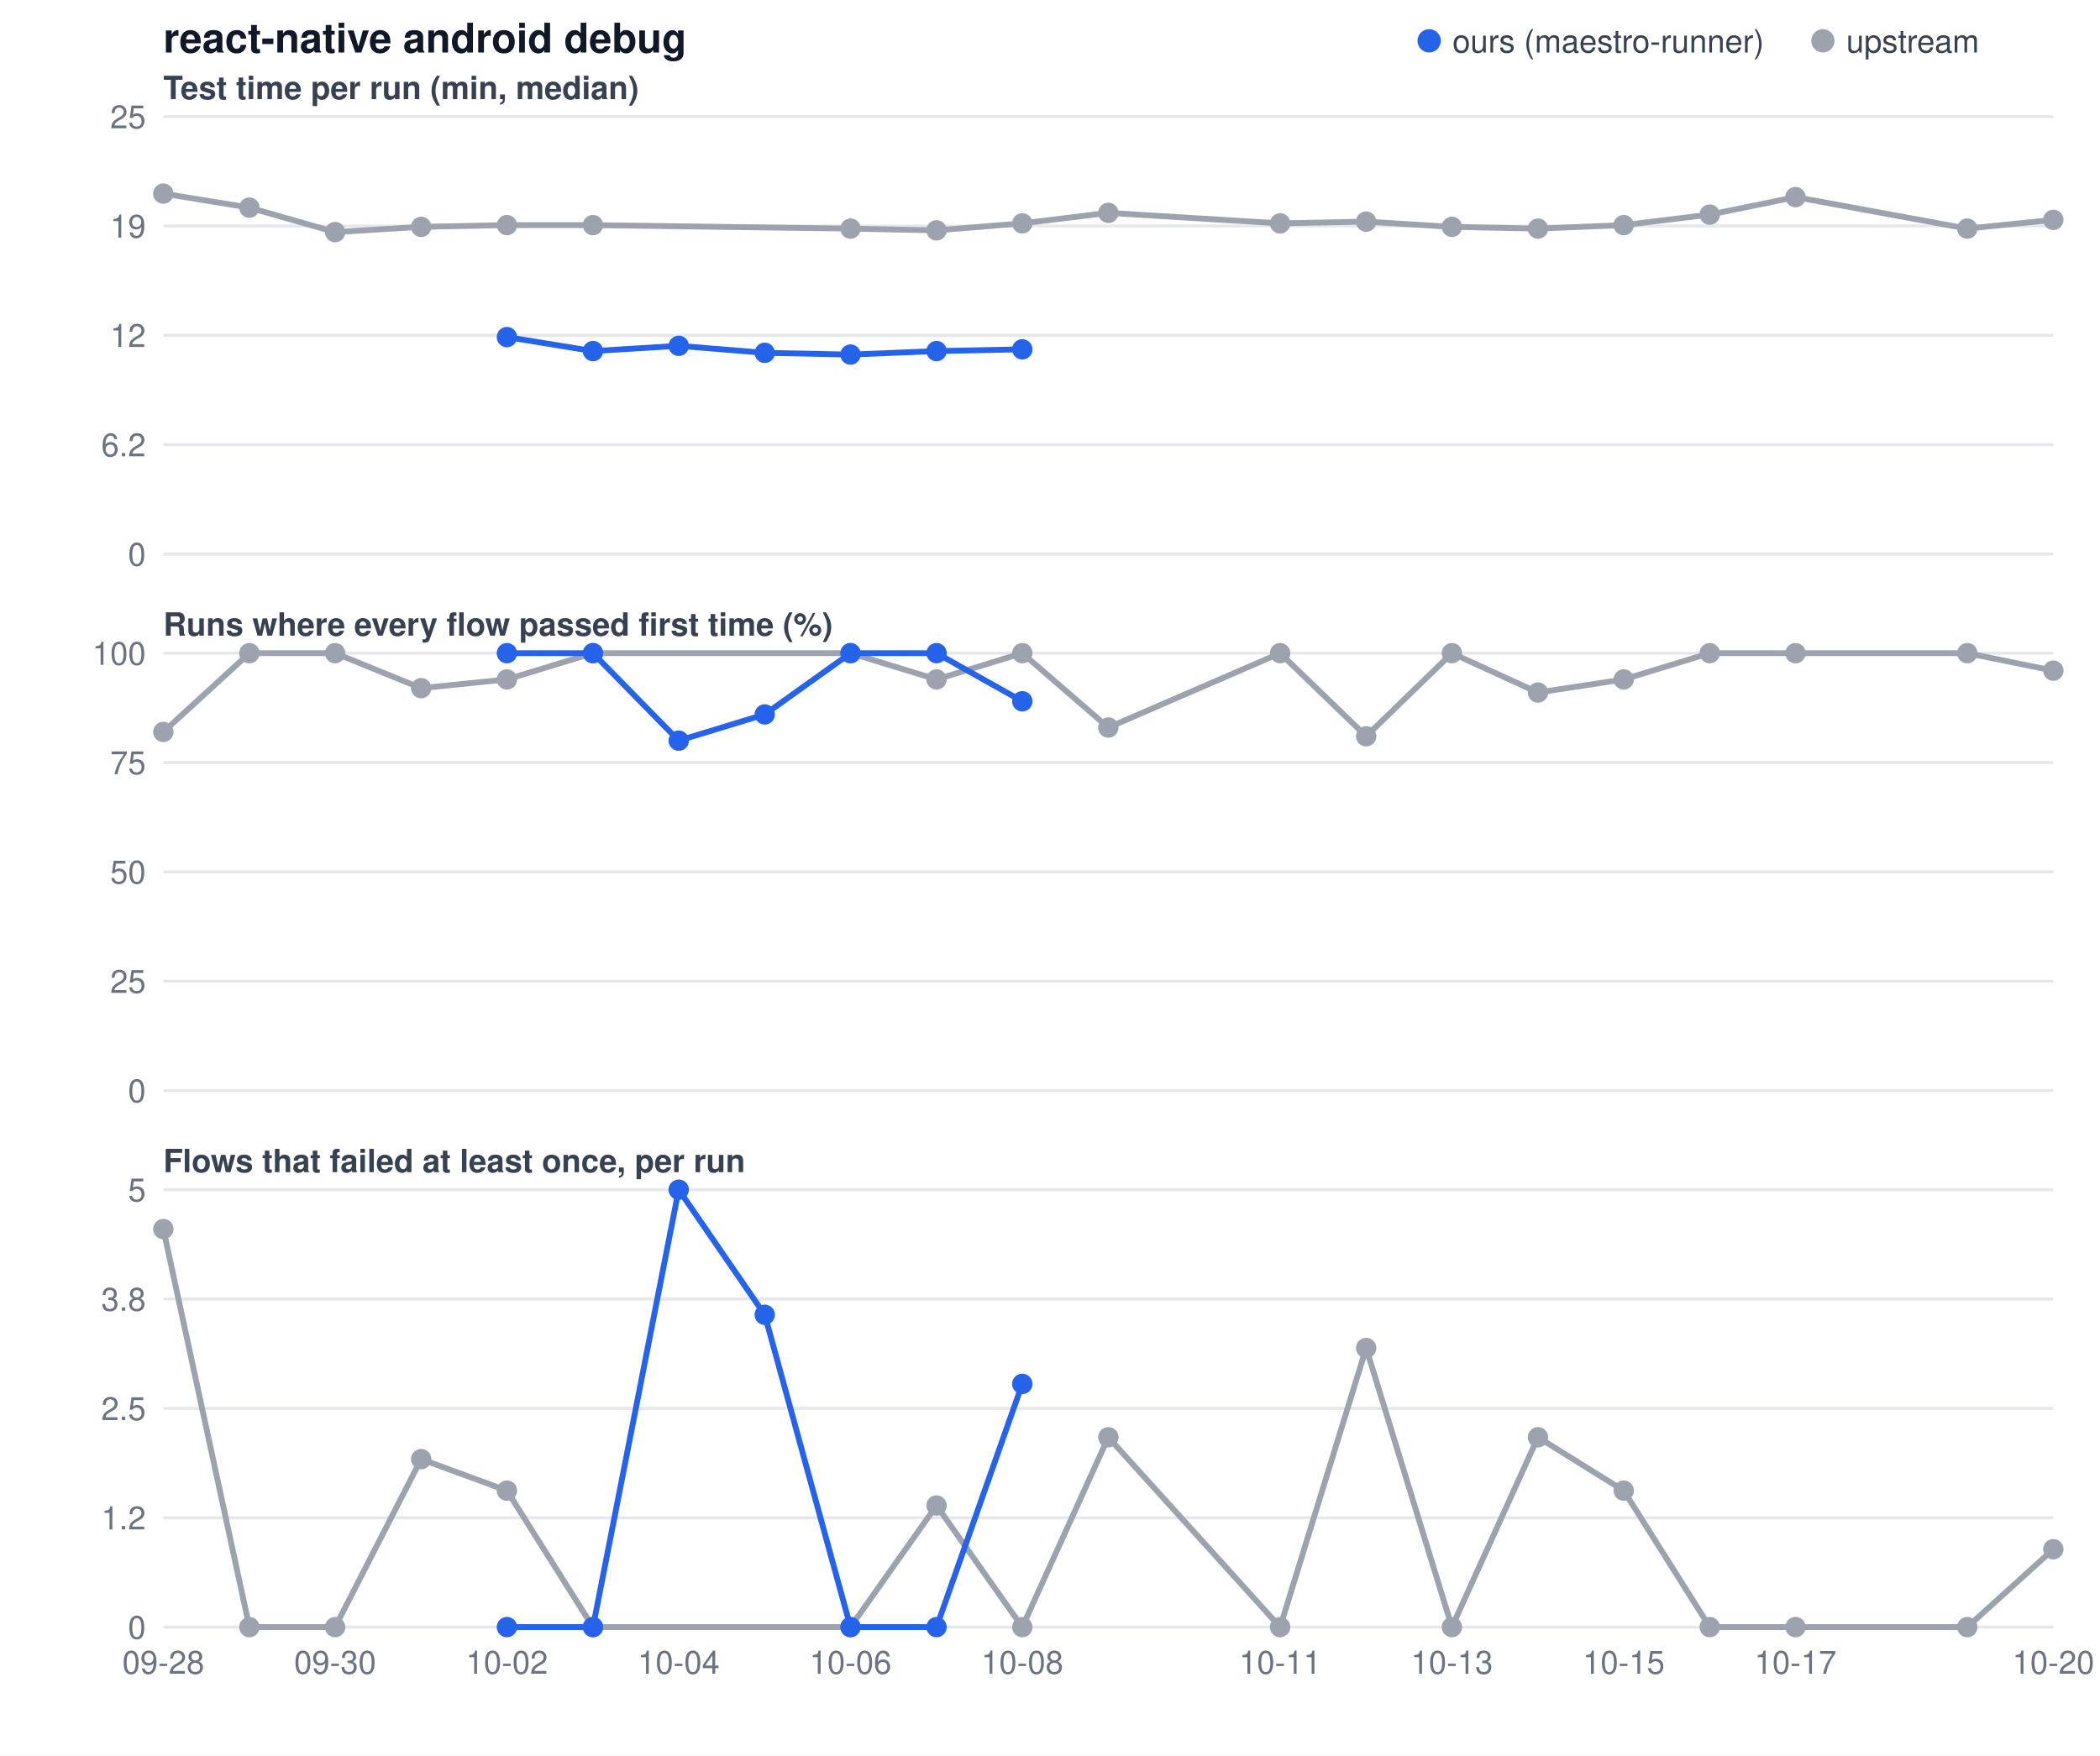
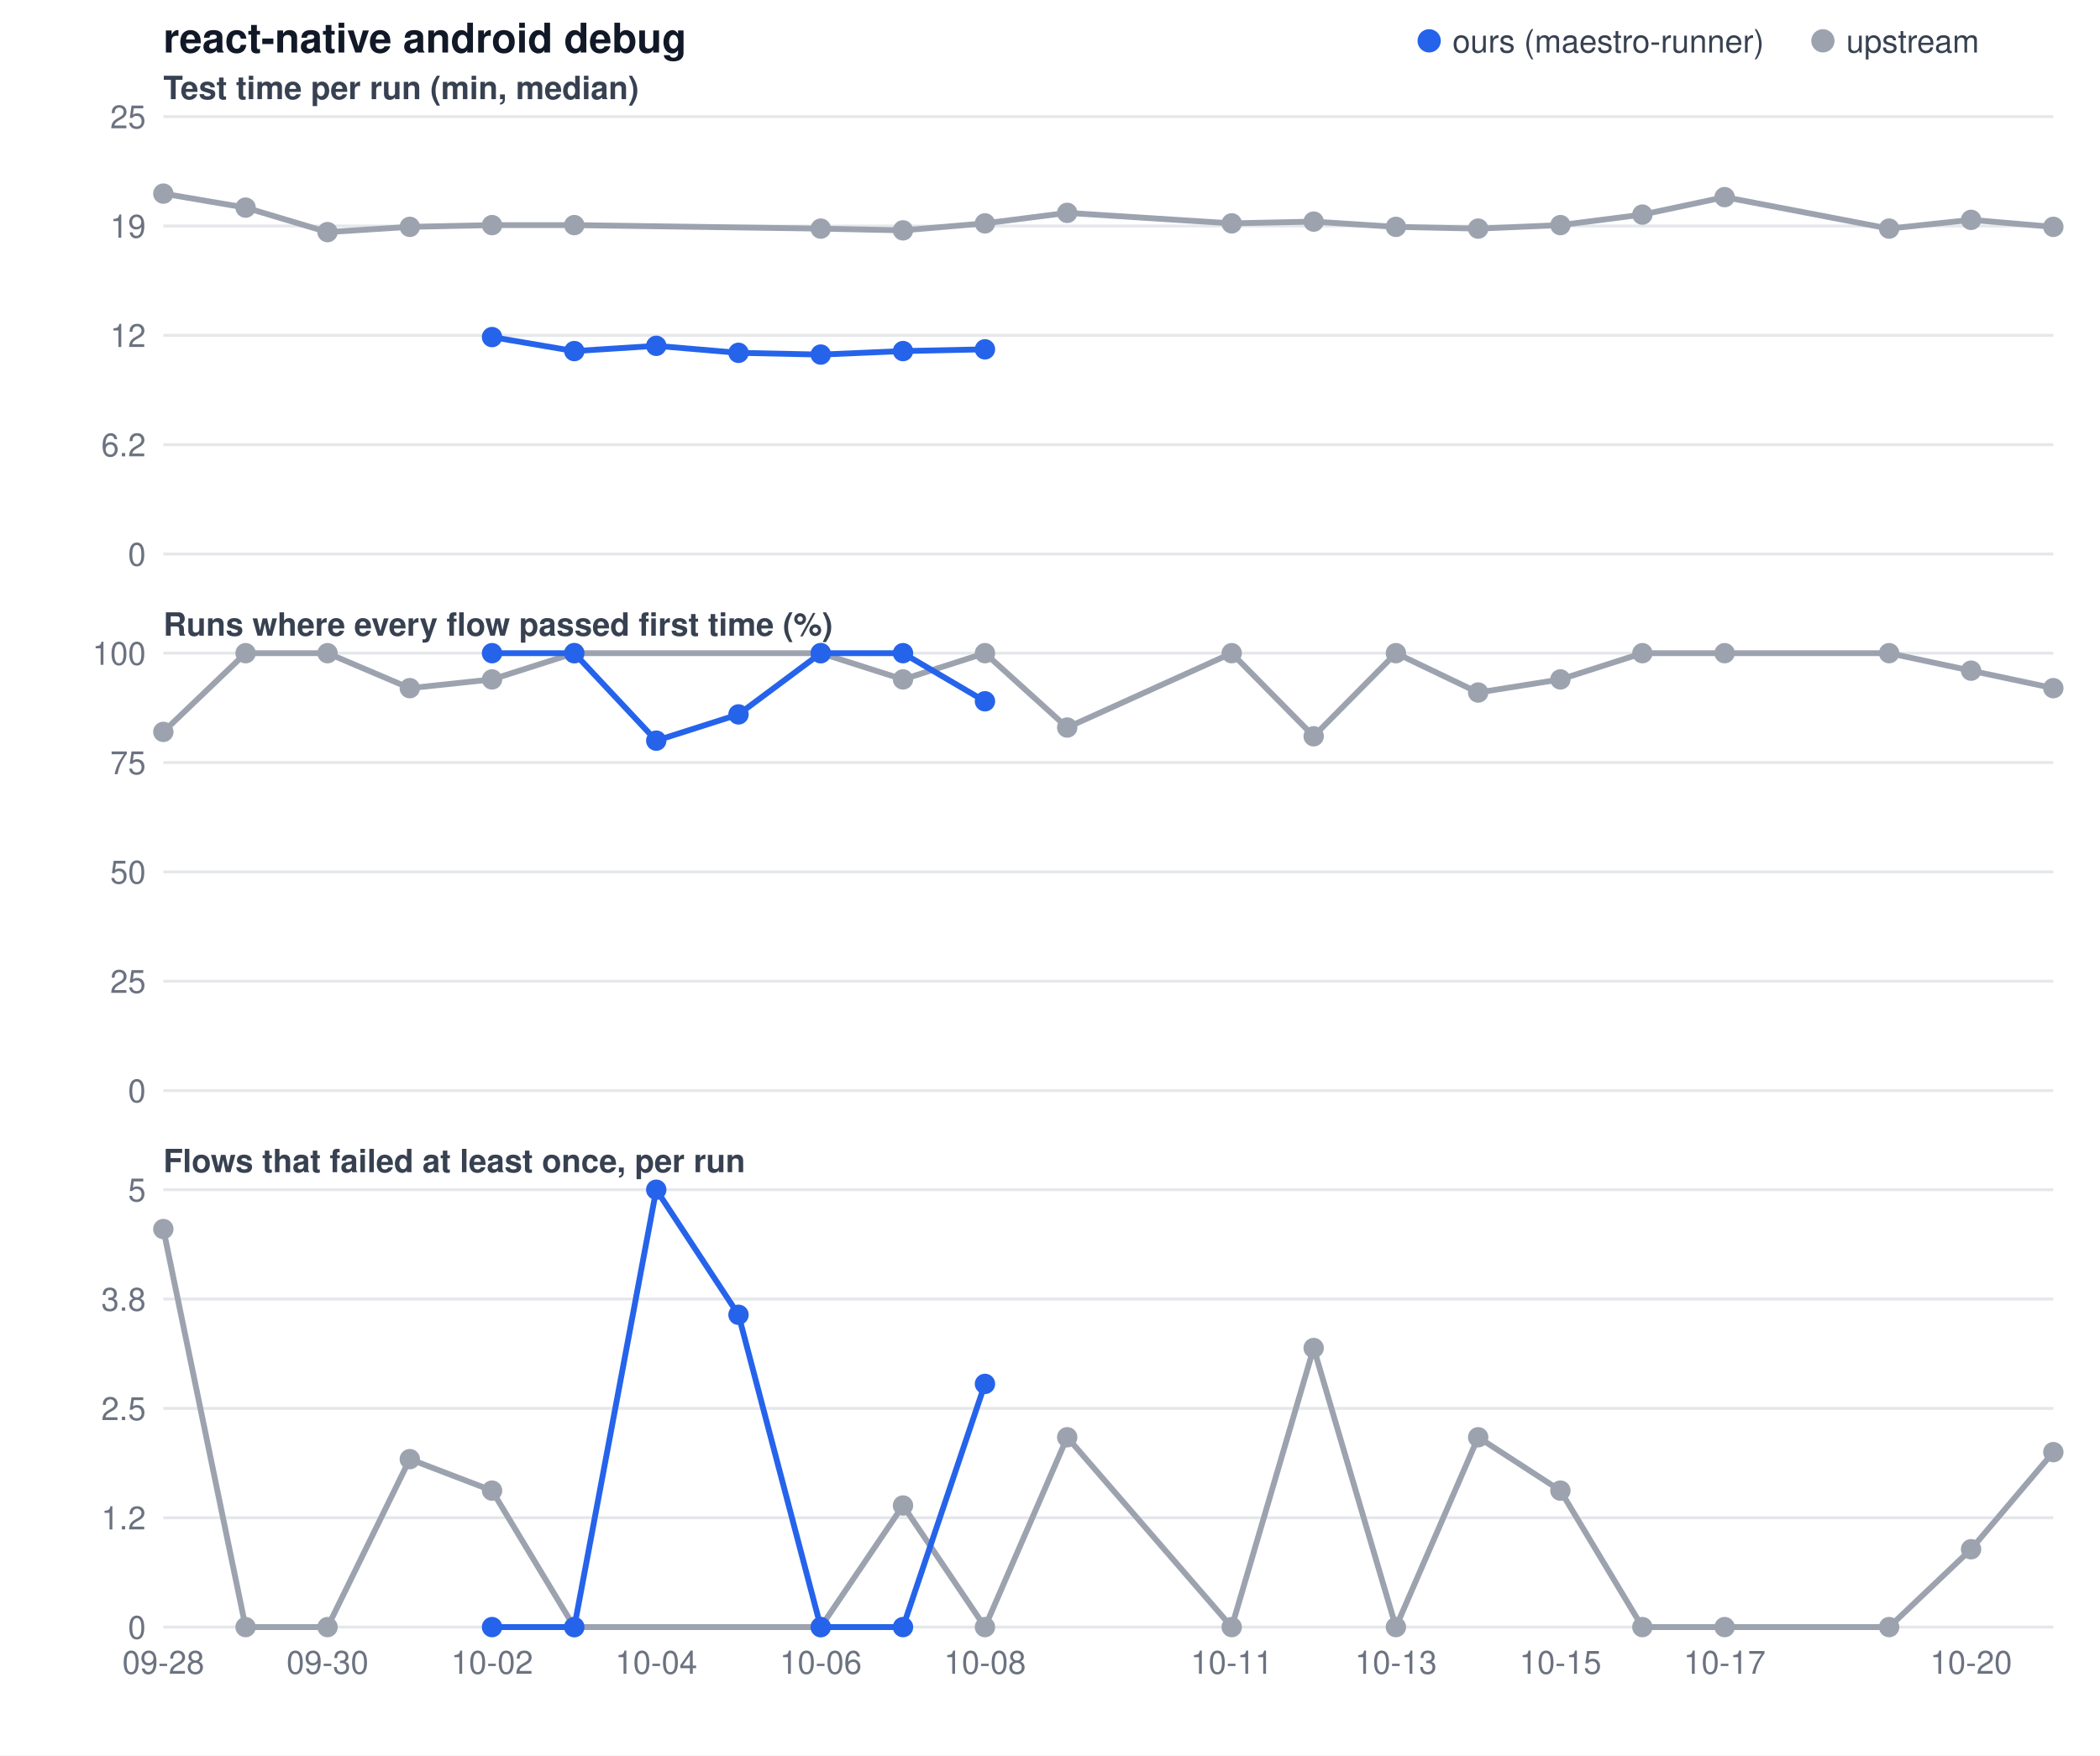
<svg xmlns="http://www.w3.org/2000/svg" width="720" height="602" font-family="-apple-system,Segoe UI,Helvetica,Arial,sans-serif" font-size="11">
  <rect width="100%" height="100%" fill="#ffffff" />
  <text x="56" y="18" font-size="14" font-weight="600" fill="#111827">react-native android debug</text>
  <circle cx="490" cy="14" r="4" fill="#2563eb" />
  <text x="498" y="18" fill="#374151">ours (maestro-runner)</text>
  <circle cx="625" cy="14" r="4" fill="#9ca3af" />
  <text x="633" y="18" fill="#374151">upstream</text>
  <text x="56" y="34" fill="#374151" font-weight="600">Test time per run (min, median)</text>
  <line x1="56" x2="704" y1="190.0" y2="190.0" stroke="#e5e7eb" />
  <text x="50" y="194.0" text-anchor="end" fill="#6b7280">0</text>
  <line x1="56" x2="704" y1="152.5" y2="152.5" stroke="#e5e7eb" />
  <text x="50" y="156.5" text-anchor="end" fill="#6b7280">6.2</text>
  <line x1="56" x2="704" y1="115.0" y2="115.0" stroke="#e5e7eb" />
  <text x="50" y="119.0" text-anchor="end" fill="#6b7280">12</text>
  <line x1="56" x2="704" y1="77.5" y2="77.5" stroke="#e5e7eb" />
  <text x="50" y="81.5" text-anchor="end" fill="#6b7280">19</text>
  <line x1="56" x2="704" y1="40.0" y2="40.0" stroke="#e5e7eb" />
  <text x="50" y="44.0" text-anchor="end" fill="#6b7280">25</text>
-   <polyline fill="none" stroke="#9ca3af" stroke-width="2" points="56.0,66.4 85.5,71.2 114.9,79.6 144.4,77.8 173.8,77.2 203.3,77.2 291.6,78.4 321.1,79.0 350.5,76.6 380.0,73.0 438.9,76.6 468.4,76.0 497.8,77.8 527.3,78.4 556.7,77.2 586.2,73.6 615.6,67.6 674.5,78.4 704.0,75.4" />
+   <polyline fill="none" stroke="#9ca3af" stroke-width="2" points="56.0,66.4 84.2,71.2 112.3,79.6 140.5,77.8 168.7,77.2 196.9,77.2 281.4,78.4 309.6,79.0 337.7,76.6 365.9,73.0 422.3,76.6 450.4,76.0 478.6,77.8 506.8,78.4 535.0,77.2 563.1,73.6 591.3,67.6 647.7,78.4 675.8,75.4 704.0,77.8" />
  <circle cx="56.0" cy="66.4" r="3.5" fill="#9ca3af" />
-   <circle cx="85.5" cy="71.2" r="3.5" fill="#9ca3af" />
-   <circle cx="114.9" cy="79.6" r="3.5" fill="#9ca3af" />
-   <circle cx="144.4" cy="77.8" r="3.5" fill="#9ca3af" />
-   <circle cx="173.8" cy="77.2" r="3.5" fill="#9ca3af" />
-   <circle cx="203.3" cy="77.2" r="3.5" fill="#9ca3af" />
-   <circle cx="291.6" cy="78.4" r="3.5" fill="#9ca3af" />
-   <circle cx="321.1" cy="79.0" r="3.5" fill="#9ca3af" />
-   <circle cx="350.5" cy="76.6" r="3.5" fill="#9ca3af" />
-   <circle cx="380.0" cy="73.0" r="3.5" fill="#9ca3af" />
-   <circle cx="438.9" cy="76.6" r="3.5" fill="#9ca3af" />
-   <circle cx="468.4" cy="76.0" r="3.5" fill="#9ca3af" />
-   <circle cx="497.8" cy="77.8" r="3.5" fill="#9ca3af" />
-   <circle cx="527.3" cy="78.4" r="3.5" fill="#9ca3af" />
-   <circle cx="556.7" cy="77.2" r="3.5" fill="#9ca3af" />
-   <circle cx="586.2" cy="73.6" r="3.5" fill="#9ca3af" />
-   <circle cx="615.6" cy="67.6" r="3.5" fill="#9ca3af" />
-   <circle cx="674.5" cy="78.4" r="3.5" fill="#9ca3af" />
-   <circle cx="704.0" cy="75.4" r="3.5" fill="#9ca3af" />
-   <polyline fill="none" stroke="#2563eb" stroke-width="2" points="173.8,115.6 203.3,120.4 232.7,118.6 262.2,121.0 291.6,121.6 321.1,120.4 350.5,119.8" />
-   <circle cx="173.8" cy="115.6" r="3.5" fill="#2563eb" />
-   <circle cx="203.3" cy="120.4" r="3.5" fill="#2563eb" />
-   <circle cx="232.7" cy="118.6" r="3.5" fill="#2563eb" />
-   <circle cx="262.2" cy="121.0" r="3.5" fill="#2563eb" />
-   <circle cx="291.6" cy="121.6" r="3.5" fill="#2563eb" />
-   <circle cx="321.1" cy="120.4" r="3.5" fill="#2563eb" />
-   <circle cx="350.5" cy="119.8" r="3.5" fill="#2563eb" />
+   <circle cx="84.2" cy="71.2" r="3.5" fill="#9ca3af" />
+   <circle cx="112.3" cy="79.6" r="3.5" fill="#9ca3af" />
+   <circle cx="140.5" cy="77.8" r="3.5" fill="#9ca3af" />
+   <circle cx="168.7" cy="77.2" r="3.5" fill="#9ca3af" />
+   <circle cx="196.9" cy="77.2" r="3.5" fill="#9ca3af" />
+   <circle cx="281.4" cy="78.4" r="3.5" fill="#9ca3af" />
+   <circle cx="309.6" cy="79.0" r="3.5" fill="#9ca3af" />
+   <circle cx="337.7" cy="76.6" r="3.5" fill="#9ca3af" />
+   <circle cx="365.9" cy="73.0" r="3.5" fill="#9ca3af" />
+   <circle cx="422.3" cy="76.6" r="3.5" fill="#9ca3af" />
+   <circle cx="450.4" cy="76.0" r="3.5" fill="#9ca3af" />
+   <circle cx="478.6" cy="77.8" r="3.5" fill="#9ca3af" />
+   <circle cx="506.8" cy="78.4" r="3.5" fill="#9ca3af" />
+   <circle cx="535.0" cy="77.2" r="3.5" fill="#9ca3af" />
+   <circle cx="563.1" cy="73.6" r="3.5" fill="#9ca3af" />
+   <circle cx="591.3" cy="67.6" r="3.5" fill="#9ca3af" />
+   <circle cx="647.7" cy="78.4" r="3.5" fill="#9ca3af" />
+   <circle cx="675.8" cy="75.4" r="3.5" fill="#9ca3af" />
+   <circle cx="704.0" cy="77.8" r="3.5" fill="#9ca3af" />
+   <polyline fill="none" stroke="#2563eb" stroke-width="2" points="168.7,115.6 196.9,120.4 225.0,118.6 253.2,121.0 281.4,121.6 309.6,120.4 337.7,119.8" />
+   <circle cx="168.7" cy="115.6" r="3.5" fill="#2563eb" />
+   <circle cx="196.9" cy="120.4" r="3.5" fill="#2563eb" />
+   <circle cx="225.0" cy="118.6" r="3.5" fill="#2563eb" />
+   <circle cx="253.2" cy="121.0" r="3.5" fill="#2563eb" />
+   <circle cx="281.4" cy="121.6" r="3.5" fill="#2563eb" />
+   <circle cx="309.6" cy="120.4" r="3.5" fill="#2563eb" />
+   <circle cx="337.7" cy="119.8" r="3.5" fill="#2563eb" />
  <text x="56" y="218" fill="#374151" font-weight="600">Runs where every flow passed first time (%)</text>
  <line x1="56" x2="704" y1="374.0" y2="374.0" stroke="#e5e7eb" />
  <text x="50" y="378.0" text-anchor="end" fill="#6b7280">0</text>
  <line x1="56" x2="704" y1="336.5" y2="336.5" stroke="#e5e7eb" />
  <text x="50" y="340.5" text-anchor="end" fill="#6b7280">25</text>
  <line x1="56" x2="704" y1="299.0" y2="299.0" stroke="#e5e7eb" />
  <text x="50" y="303.0" text-anchor="end" fill="#6b7280">50</text>
  <line x1="56" x2="704" y1="261.5" y2="261.5" stroke="#e5e7eb" />
  <text x="50" y="265.5" text-anchor="end" fill="#6b7280">75</text>
  <line x1="56" x2="704" y1="224.0" y2="224.0" stroke="#e5e7eb" />
  <text x="50" y="228.0" text-anchor="end" fill="#6b7280">100</text>
-   <polyline fill="none" stroke="#9ca3af" stroke-width="2" points="56.0,251.0 85.5,224.0 114.9,224.0 144.4,236.0 173.8,233.0 203.3,224.0 291.6,224.0 321.1,233.0 350.5,224.0 380.0,249.5 438.9,224.0 468.4,252.5 497.8,224.0 527.3,237.5 556.7,233.0 586.2,224.0 615.6,224.0 674.5,224.0 704.0,230.0" />
+   <polyline fill="none" stroke="#9ca3af" stroke-width="2" points="56.0,251.0 84.2,224.0 112.3,224.0 140.5,236.0 168.7,233.0 196.9,224.0 281.4,224.0 309.6,233.0 337.7,224.0 365.9,249.5 422.3,224.0 450.4,252.5 478.6,224.0 506.8,237.5 535.0,233.0 563.1,224.0 591.3,224.0 647.7,224.0 675.8,230.0 704.0,236.0" />
  <circle cx="56.0" cy="251.0" r="3.5" fill="#9ca3af" />
-   <circle cx="85.5" cy="224.0" r="3.5" fill="#9ca3af" />
-   <circle cx="114.9" cy="224.0" r="3.5" fill="#9ca3af" />
-   <circle cx="144.4" cy="236.0" r="3.5" fill="#9ca3af" />
-   <circle cx="173.8" cy="233.0" r="3.5" fill="#9ca3af" />
-   <circle cx="203.3" cy="224.0" r="3.5" fill="#9ca3af" />
-   <circle cx="291.6" cy="224.0" r="3.5" fill="#9ca3af" />
-   <circle cx="321.1" cy="233.0" r="3.5" fill="#9ca3af" />
-   <circle cx="350.5" cy="224.0" r="3.5" fill="#9ca3af" />
-   <circle cx="380.0" cy="249.5" r="3.5" fill="#9ca3af" />
-   <circle cx="438.9" cy="224.0" r="3.5" fill="#9ca3af" />
-   <circle cx="468.4" cy="252.5" r="3.5" fill="#9ca3af" />
-   <circle cx="497.8" cy="224.0" r="3.5" fill="#9ca3af" />
-   <circle cx="527.3" cy="237.5" r="3.5" fill="#9ca3af" />
-   <circle cx="556.7" cy="233.0" r="3.5" fill="#9ca3af" />
-   <circle cx="586.2" cy="224.0" r="3.5" fill="#9ca3af" />
-   <circle cx="615.6" cy="224.0" r="3.5" fill="#9ca3af" />
-   <circle cx="674.5" cy="224.0" r="3.5" fill="#9ca3af" />
-   <circle cx="704.0" cy="230.0" r="3.5" fill="#9ca3af" />
-   <polyline fill="none" stroke="#2563eb" stroke-width="2" points="173.8,224.0 203.3,224.0 232.7,254.0 262.2,245.0 291.6,224.0 321.1,224.0 350.5,240.5" />
-   <circle cx="173.8" cy="224.0" r="3.5" fill="#2563eb" />
-   <circle cx="203.3" cy="224.0" r="3.5" fill="#2563eb" />
-   <circle cx="232.7" cy="254.0" r="3.5" fill="#2563eb" />
-   <circle cx="262.2" cy="245.0" r="3.5" fill="#2563eb" />
-   <circle cx="291.6" cy="224.0" r="3.5" fill="#2563eb" />
-   <circle cx="321.1" cy="224.0" r="3.5" fill="#2563eb" />
-   <circle cx="350.5" cy="240.5" r="3.5" fill="#2563eb" />
+   <circle cx="84.2" cy="224.0" r="3.5" fill="#9ca3af" />
+   <circle cx="112.3" cy="224.0" r="3.5" fill="#9ca3af" />
+   <circle cx="140.5" cy="236.0" r="3.5" fill="#9ca3af" />
+   <circle cx="168.7" cy="233.0" r="3.5" fill="#9ca3af" />
+   <circle cx="196.9" cy="224.0" r="3.5" fill="#9ca3af" />
+   <circle cx="281.4" cy="224.0" r="3.5" fill="#9ca3af" />
+   <circle cx="309.6" cy="233.0" r="3.5" fill="#9ca3af" />
+   <circle cx="337.7" cy="224.0" r="3.5" fill="#9ca3af" />
+   <circle cx="365.9" cy="249.5" r="3.5" fill="#9ca3af" />
+   <circle cx="422.3" cy="224.0" r="3.5" fill="#9ca3af" />
+   <circle cx="450.4" cy="252.5" r="3.5" fill="#9ca3af" />
+   <circle cx="478.6" cy="224.0" r="3.5" fill="#9ca3af" />
+   <circle cx="506.8" cy="237.5" r="3.5" fill="#9ca3af" />
+   <circle cx="535.0" cy="233.0" r="3.5" fill="#9ca3af" />
+   <circle cx="563.1" cy="224.0" r="3.5" fill="#9ca3af" />
+   <circle cx="591.3" cy="224.0" r="3.5" fill="#9ca3af" />
+   <circle cx="647.7" cy="224.0" r="3.5" fill="#9ca3af" />
+   <circle cx="675.8" cy="230.0" r="3.5" fill="#9ca3af" />
+   <circle cx="704.0" cy="236.0" r="3.5" fill="#9ca3af" />
+   <polyline fill="none" stroke="#2563eb" stroke-width="2" points="168.7,224.0 196.9,224.0 225.0,254.0 253.2,245.0 281.4,224.0 309.6,224.0 337.7,240.5" />
+   <circle cx="168.7" cy="224.0" r="3.5" fill="#2563eb" />
+   <circle cx="196.9" cy="224.0" r="3.5" fill="#2563eb" />
+   <circle cx="225.0" cy="254.0" r="3.5" fill="#2563eb" />
+   <circle cx="253.2" cy="245.0" r="3.5" fill="#2563eb" />
+   <circle cx="281.4" cy="224.0" r="3.5" fill="#2563eb" />
+   <circle cx="309.6" cy="224.0" r="3.5" fill="#2563eb" />
+   <circle cx="337.7" cy="240.5" r="3.5" fill="#2563eb" />
  <text x="56" y="402" fill="#374151" font-weight="600">Flows that failed at least once, per run</text>
  <line x1="56" x2="704" y1="558.0" y2="558.0" stroke="#e5e7eb" />
  <text x="50" y="562.0" text-anchor="end" fill="#6b7280">0</text>
  <line x1="56" x2="704" y1="520.5" y2="520.5" stroke="#e5e7eb" />
  <text x="50" y="524.5" text-anchor="end" fill="#6b7280">1.2</text>
  <line x1="56" x2="704" y1="483.0" y2="483.0" stroke="#e5e7eb" />
  <text x="50" y="487.0" text-anchor="end" fill="#6b7280">2.5</text>
  <line x1="56" x2="704" y1="445.5" y2="445.5" stroke="#e5e7eb" />
  <text x="50" y="449.5" text-anchor="end" fill="#6b7280">3.8</text>
  <line x1="56" x2="704" y1="408.0" y2="408.0" stroke="#e5e7eb" />
  <text x="50" y="412.0" text-anchor="end" fill="#6b7280">5</text>
-   <polyline fill="none" stroke="#9ca3af" stroke-width="2" points="56.0,421.5 85.5,558.0 114.9,558.0 144.4,500.4 173.8,511.2 203.3,558.0 291.6,558.0 321.1,516.3 350.5,558.0 380.0,492.9 438.9,558.0 468.4,462.3 497.8,558.0 527.3,492.9 556.7,511.2 586.2,558.0 615.6,558.0 674.5,558.0 704.0,531.3" />
+   <polyline fill="none" stroke="#9ca3af" stroke-width="2" points="56.0,421.5 84.2,558.0 112.3,558.0 140.5,500.4 168.7,511.2 196.9,558.0 281.4,558.0 309.6,516.3 337.7,558.0 365.9,492.9 422.3,558.0 450.4,462.3 478.6,558.0 506.8,492.9 535.0,511.2 563.1,558.0 591.3,558.0 647.7,558.0 675.8,531.3 704.0,498.0" />
  <circle cx="56.0" cy="421.5" r="3.5" fill="#9ca3af" />
-   <circle cx="85.5" cy="558.0" r="3.5" fill="#9ca3af" />
-   <circle cx="114.9" cy="558.0" r="3.5" fill="#9ca3af" />
-   <circle cx="144.4" cy="500.4" r="3.5" fill="#9ca3af" />
-   <circle cx="173.8" cy="511.2" r="3.5" fill="#9ca3af" />
-   <circle cx="203.3" cy="558.0" r="3.5" fill="#9ca3af" />
-   <circle cx="291.6" cy="558.0" r="3.5" fill="#9ca3af" />
-   <circle cx="321.1" cy="516.3" r="3.5" fill="#9ca3af" />
-   <circle cx="350.5" cy="558.0" r="3.5" fill="#9ca3af" />
-   <circle cx="380.0" cy="492.9" r="3.5" fill="#9ca3af" />
-   <circle cx="438.9" cy="558.0" r="3.5" fill="#9ca3af" />
-   <circle cx="468.4" cy="462.3" r="3.5" fill="#9ca3af" />
-   <circle cx="497.8" cy="558.0" r="3.5" fill="#9ca3af" />
-   <circle cx="527.3" cy="492.9" r="3.5" fill="#9ca3af" />
-   <circle cx="556.7" cy="511.2" r="3.5" fill="#9ca3af" />
-   <circle cx="586.2" cy="558.0" r="3.5" fill="#9ca3af" />
-   <circle cx="615.6" cy="558.0" r="3.5" fill="#9ca3af" />
-   <circle cx="674.5" cy="558.0" r="3.5" fill="#9ca3af" />
-   <circle cx="704.0" cy="531.3" r="3.5" fill="#9ca3af" />
-   <polyline fill="none" stroke="#2563eb" stroke-width="2" points="173.8,558.0 203.3,558.0 232.7,408.0 262.2,450.9 291.6,558.0 321.1,558.0 350.5,474.6" />
-   <circle cx="173.8" cy="558.0" r="3.5" fill="#2563eb" />
-   <circle cx="203.3" cy="558.0" r="3.5" fill="#2563eb" />
-   <circle cx="232.7" cy="408.0" r="3.5" fill="#2563eb" />
-   <circle cx="262.2" cy="450.9" r="3.5" fill="#2563eb" />
-   <circle cx="291.6" cy="558.0" r="3.5" fill="#2563eb" />
-   <circle cx="321.1" cy="558.0" r="3.5" fill="#2563eb" />
-   <circle cx="350.5" cy="474.6" r="3.5" fill="#2563eb" />
+   <circle cx="84.2" cy="558.0" r="3.5" fill="#9ca3af" />
+   <circle cx="112.3" cy="558.0" r="3.5" fill="#9ca3af" />
+   <circle cx="140.5" cy="500.4" r="3.5" fill="#9ca3af" />
+   <circle cx="168.7" cy="511.2" r="3.5" fill="#9ca3af" />
+   <circle cx="196.9" cy="558.0" r="3.5" fill="#9ca3af" />
+   <circle cx="281.4" cy="558.0" r="3.5" fill="#9ca3af" />
+   <circle cx="309.6" cy="516.3" r="3.5" fill="#9ca3af" />
+   <circle cx="337.7" cy="558.0" r="3.5" fill="#9ca3af" />
+   <circle cx="365.9" cy="492.9" r="3.5" fill="#9ca3af" />
+   <circle cx="422.3" cy="558.0" r="3.5" fill="#9ca3af" />
+   <circle cx="450.4" cy="462.3" r="3.5" fill="#9ca3af" />
+   <circle cx="478.6" cy="558.0" r="3.5" fill="#9ca3af" />
+   <circle cx="506.8" cy="492.9" r="3.5" fill="#9ca3af" />
+   <circle cx="535.0" cy="511.2" r="3.5" fill="#9ca3af" />
+   <circle cx="563.1" cy="558.0" r="3.5" fill="#9ca3af" />
+   <circle cx="591.3" cy="558.0" r="3.5" fill="#9ca3af" />
+   <circle cx="647.7" cy="558.0" r="3.5" fill="#9ca3af" />
+   <circle cx="675.8" cy="531.3" r="3.5" fill="#9ca3af" />
+   <circle cx="704.0" cy="498.0" r="3.5" fill="#9ca3af" />
+   <polyline fill="none" stroke="#2563eb" stroke-width="2" points="168.7,558.0 196.9,558.0 225.0,408.0 253.2,450.9 281.4,558.0 309.6,558.0 337.7,474.6" />
+   <circle cx="168.7" cy="558.0" r="3.5" fill="#2563eb" />
+   <circle cx="196.9" cy="558.0" r="3.5" fill="#2563eb" />
+   <circle cx="225.0" cy="408.0" r="3.5" fill="#2563eb" />
+   <circle cx="253.2" cy="450.9" r="3.5" fill="#2563eb" />
+   <circle cx="281.4" cy="558.0" r="3.5" fill="#2563eb" />
+   <circle cx="309.6" cy="558.0" r="3.5" fill="#2563eb" />
+   <circle cx="337.7" cy="474.6" r="3.5" fill="#2563eb" />
  <text x="56.0" y="574" text-anchor="middle" fill="#6b7280">09-28</text>
-   <text x="114.9" y="574" text-anchor="middle" fill="#6b7280">09-30</text>
-   <text x="173.8" y="574" text-anchor="middle" fill="#6b7280">10-02</text>
-   <text x="232.7" y="574" text-anchor="middle" fill="#6b7280">10-04</text>
-   <text x="291.6" y="574" text-anchor="middle" fill="#6b7280">10-06</text>
-   <text x="350.5" y="574" text-anchor="middle" fill="#6b7280">10-08</text>
-   <text x="438.9" y="574" text-anchor="middle" fill="#6b7280">10-11</text>
-   <text x="497.8" y="574" text-anchor="middle" fill="#6b7280">10-13</text>
-   <text x="556.7" y="574" text-anchor="middle" fill="#6b7280">10-15</text>
-   <text x="615.6" y="574" text-anchor="middle" fill="#6b7280">10-17</text>
-   <text x="704.0" y="574" text-anchor="middle" fill="#6b7280">10-20</text>
+   <text x="112.3" y="574" text-anchor="middle" fill="#6b7280">09-30</text>
+   <text x="168.7" y="574" text-anchor="middle" fill="#6b7280">10-02</text>
+   <text x="225.0" y="574" text-anchor="middle" fill="#6b7280">10-04</text>
+   <text x="281.4" y="574" text-anchor="middle" fill="#6b7280">10-06</text>
+   <text x="337.7" y="574" text-anchor="middle" fill="#6b7280">10-08</text>
+   <text x="422.3" y="574" text-anchor="middle" fill="#6b7280">10-11</text>
+   <text x="478.6" y="574" text-anchor="middle" fill="#6b7280">10-13</text>
+   <text x="535.0" y="574" text-anchor="middle" fill="#6b7280">10-15</text>
+   <text x="591.3" y="574" text-anchor="middle" fill="#6b7280">10-17</text>
+   <text x="675.8" y="574" text-anchor="middle" fill="#6b7280">10-20</text>
</svg>
